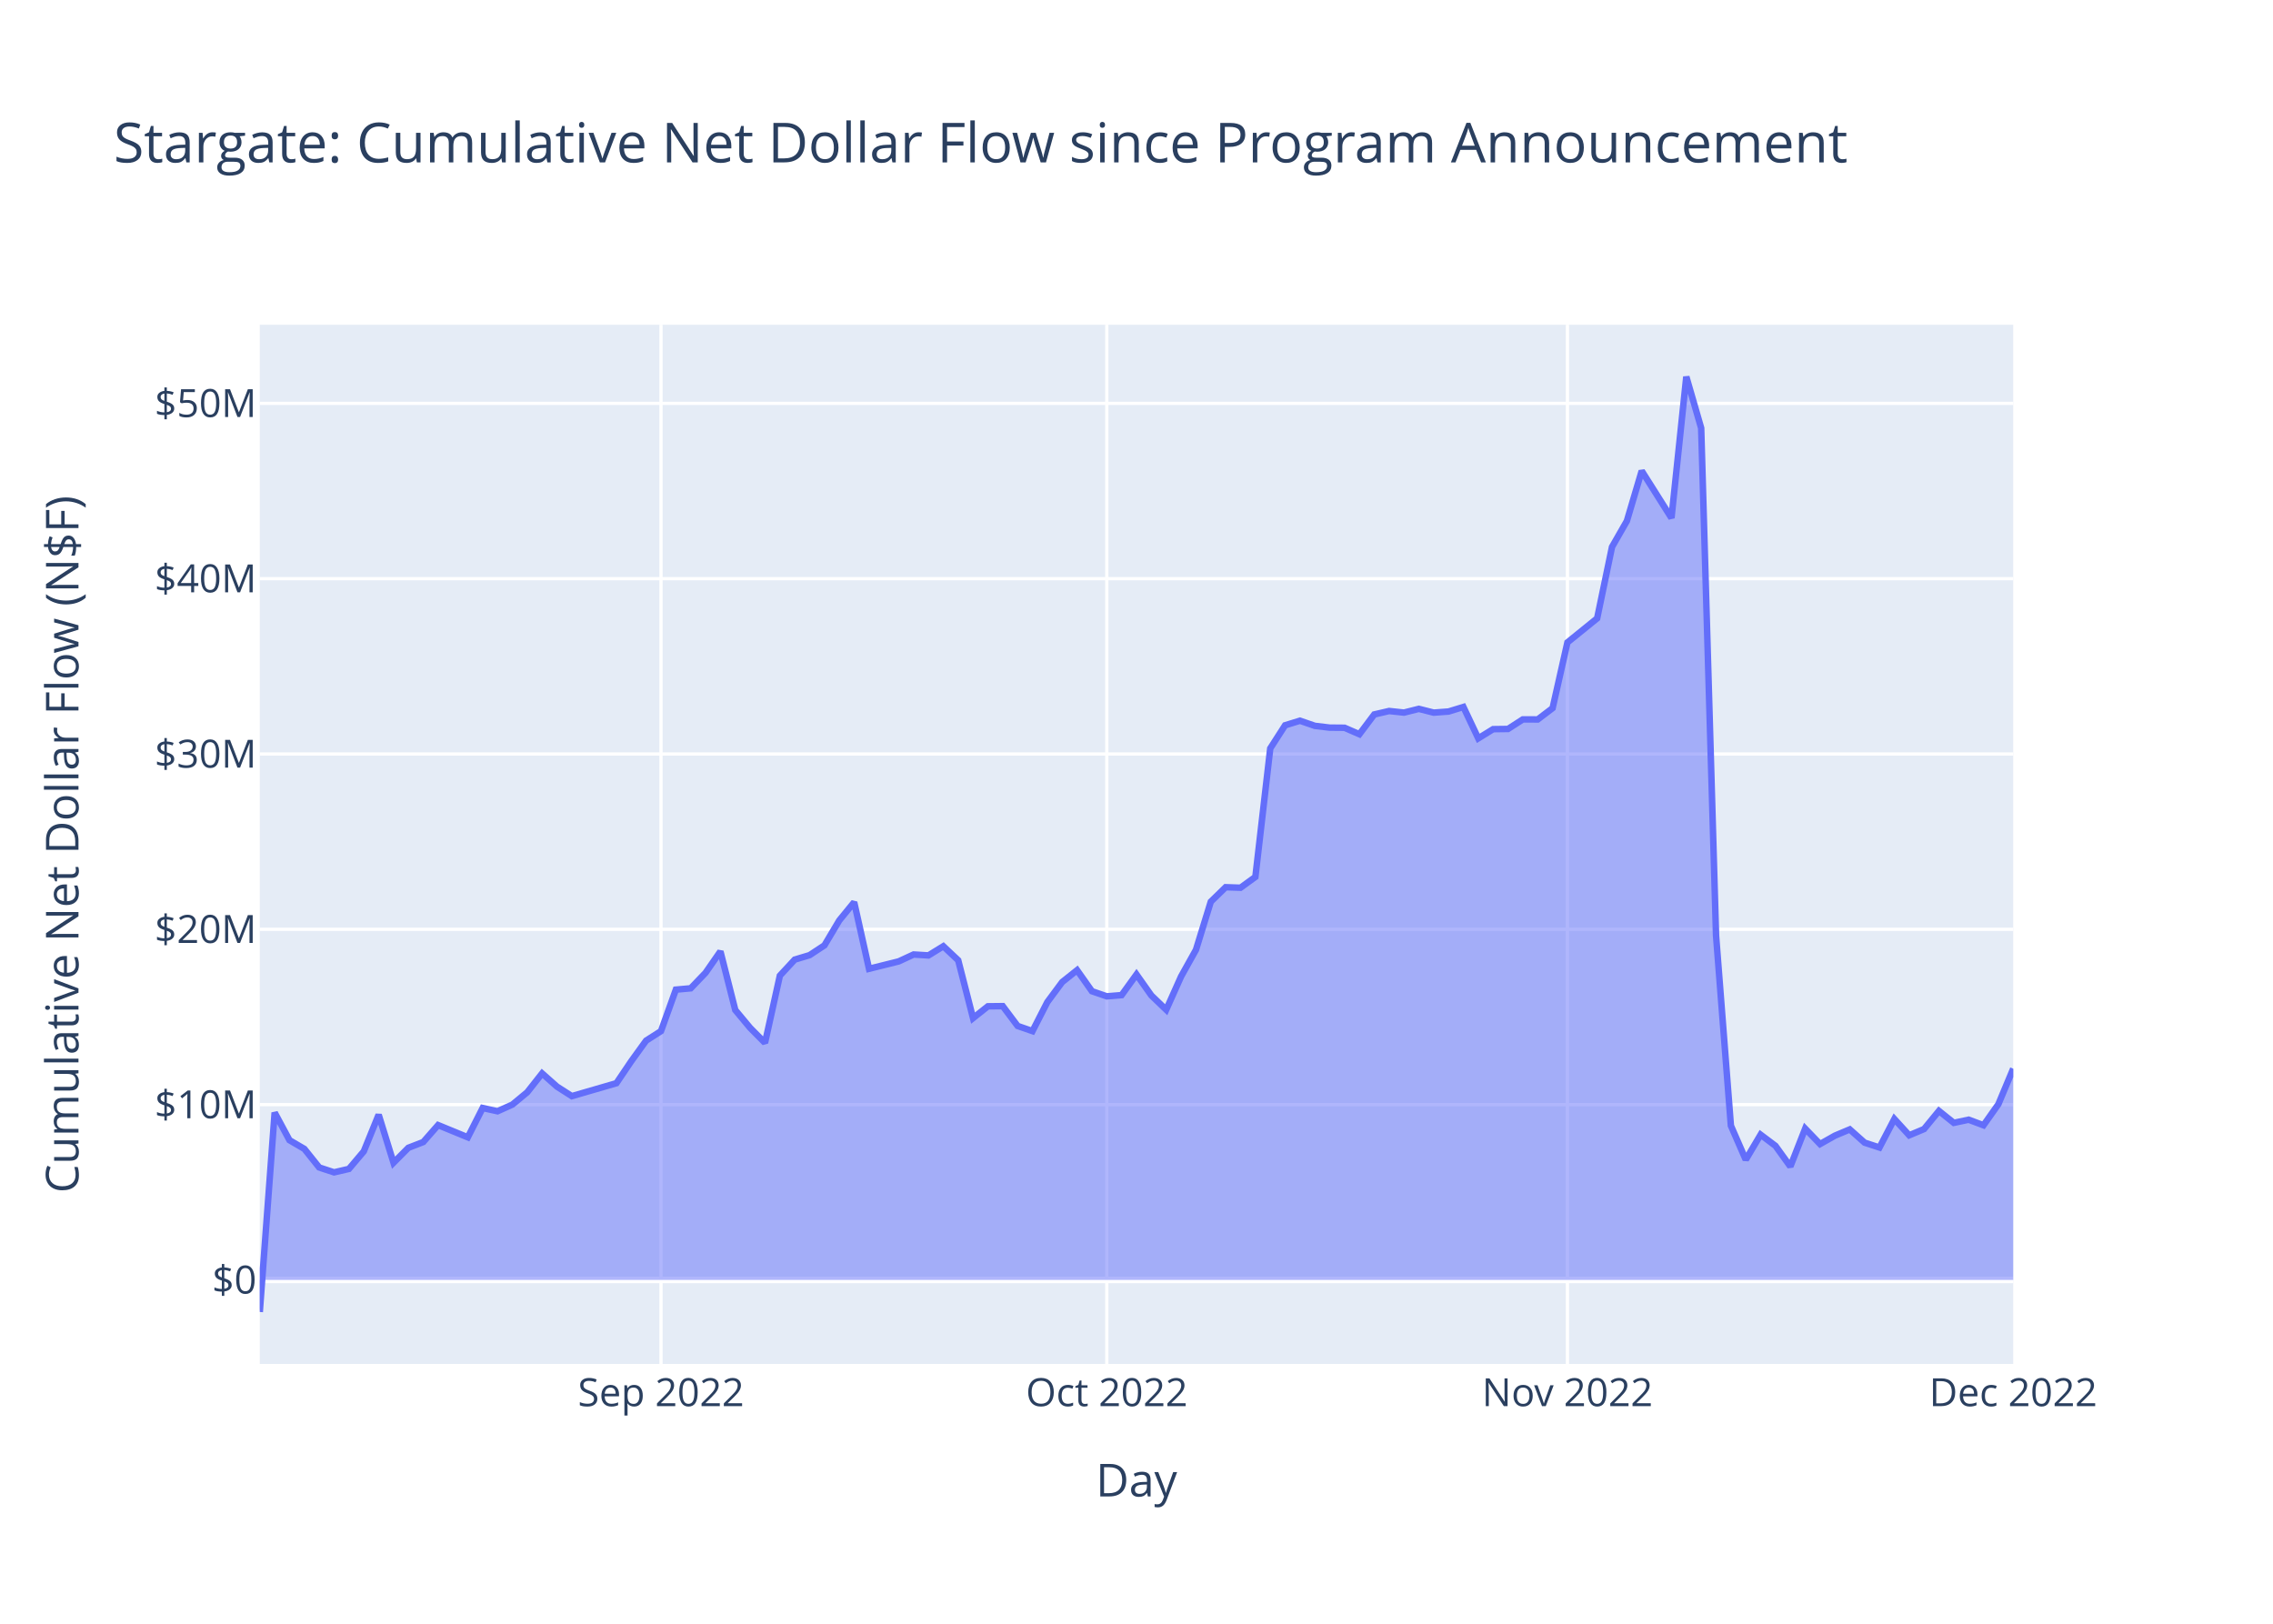
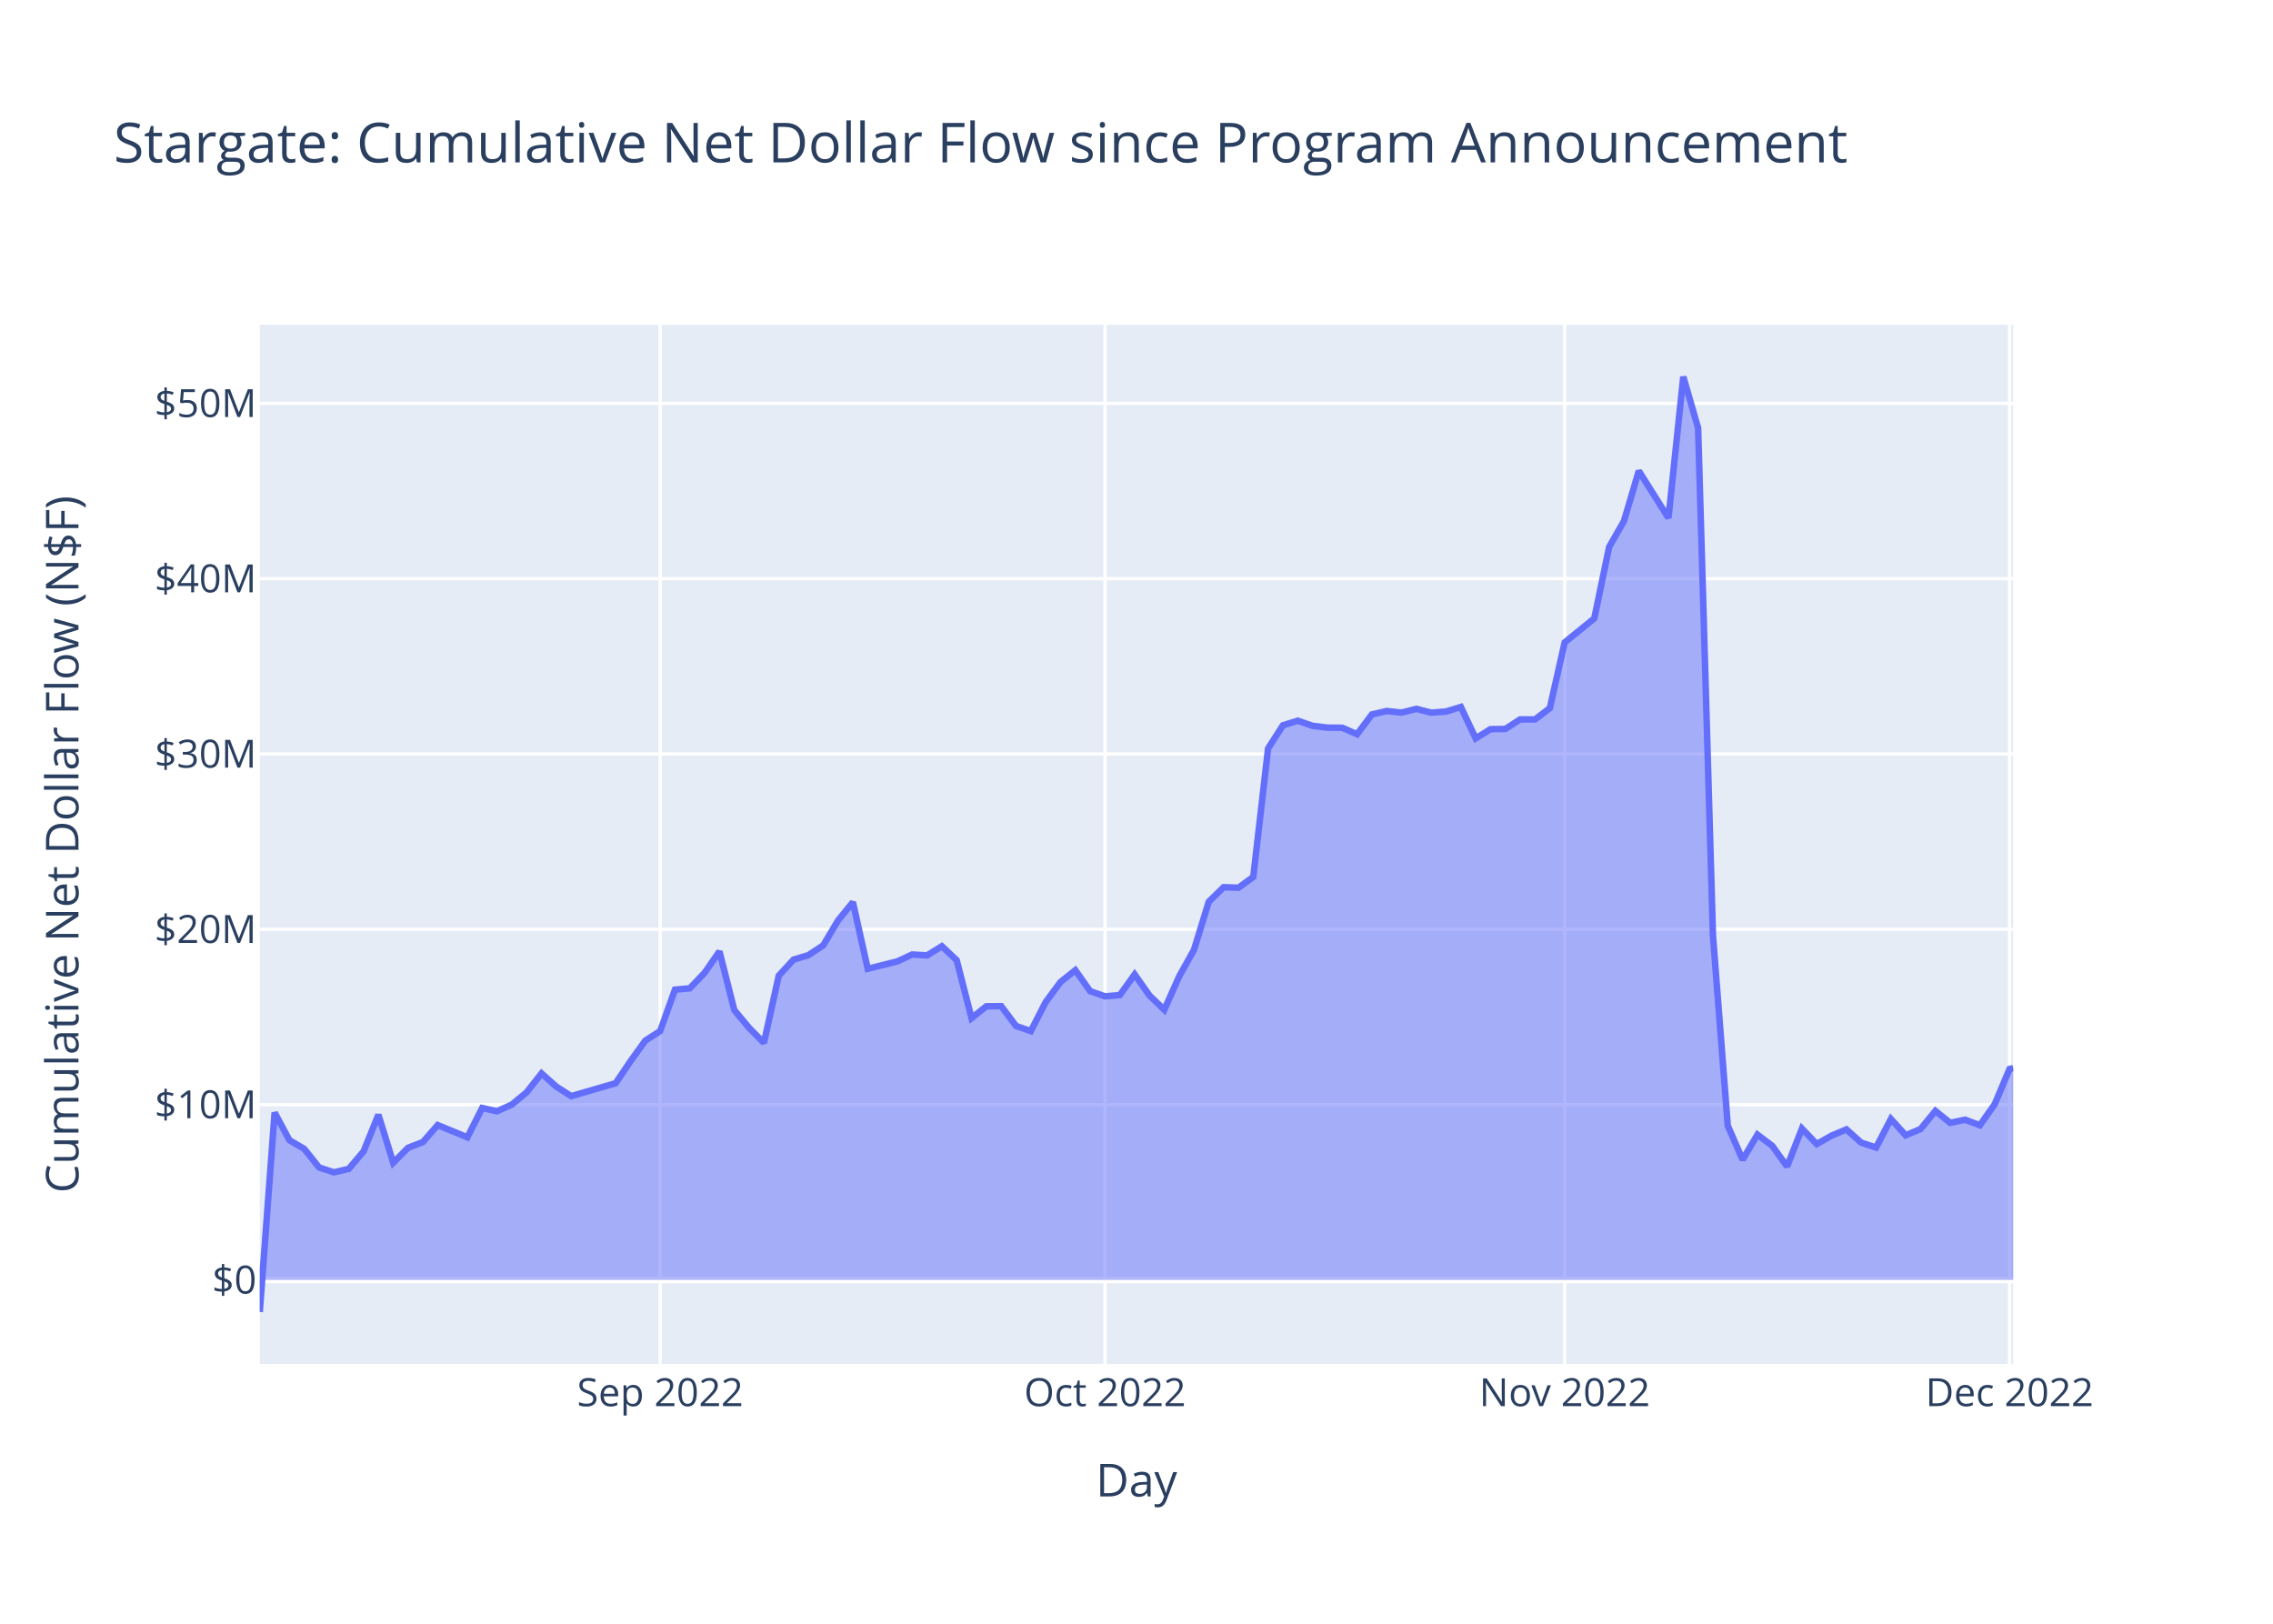
<svg xmlns="http://www.w3.org/2000/svg" class="main-svg" width="700" height="500" style="" viewBox="0 0 700 500">
  <rect x="0" y="0" width="700" height="500" style="fill: rgb(255, 255, 255); fill-opacity: 1;" />
-   <defs id="defs-8bec26">
+   <defs id="defs-874ace">
    <g class="clips">
-       <clipPath id="clip8bec26xyplot" class="plotclip">
+       <clipPath id="clip874acexyplot" class="plotclip">
        <rect width="540" height="320" />
      </clipPath>
-       <clipPath class="axesclip" id="clip8bec26x">
+       <clipPath class="axesclip" id="clip874acex">
        <rect x="80" y="0" width="540" height="500" />
      </clipPath>
-       <clipPath class="axesclip" id="clip8bec26y">
+       <clipPath class="axesclip" id="clip874acey">
        <rect x="0" y="100" width="700" height="320" />
      </clipPath>
-       <clipPath class="axesclip" id="clip8bec26xy">
+       <clipPath class="axesclip" id="clip874acexy">
        <rect x="80" y="100" width="540" height="320" />
      </clipPath>
    </g>
    <g class="gradients" />
    <g class="patterns" />
  </defs>
  <g class="bglayer">
    <rect class="bg" x="80" y="100" width="540" height="320" style="fill: rgb(229, 236, 246); fill-opacity: 1; stroke-width: 0;" />
  </g>
  <g class="layer-below">
    <g class="imagelayer" />
    <g class="shapelayer" />
  </g>
  <g class="cartesianlayer">
    <g class="subplot xy">
      <g class="layer-subplot">
        <g class="shapelayer" />
        <g class="imagelayer" />
      </g>
      <g class="minor-gridlayer">
        <g class="x" />
        <g class="y" />
      </g>
      <g class="gridlayer">
        <g class="x">
-           <path class="xgrid crisp" transform="translate(203.56,0)" d="M0,100v320" style="stroke: rgb(255, 255, 255); stroke-opacity: 1; stroke-width: 1px;" />
-           <path class="xgrid crisp" transform="translate(340.85,0)" d="M0,100v320" style="stroke: rgb(255, 255, 255); stroke-opacity: 1; stroke-width: 1px;" />
-           <path class="xgrid crisp" transform="translate(482.71,0)" d="M0,100v320" style="stroke: rgb(255, 255, 255); stroke-opacity: 1; stroke-width: 1px;" />
+           <path class="xgrid crisp" transform="translate(203.3,0)" d="M0,100v320" style="stroke: rgb(255, 255, 255); stroke-opacity: 1; stroke-width: 1px;" />
+           <path class="xgrid crisp" transform="translate(340.3,0)" d="M0,100v320" style="stroke: rgb(255, 255, 255); stroke-opacity: 1; stroke-width: 1px;" />
+           <path class="xgrid crisp" transform="translate(481.86,0)" d="M0,100v320" style="stroke: rgb(255, 255, 255); stroke-opacity: 1; stroke-width: 1px;" />
+           <path class="xgrid crisp" transform="translate(618.86,0)" d="M0,100v320" style="stroke: rgb(255, 255, 255); stroke-opacity: 1; stroke-width: 1px;" />
        </g>
        <g class="y">
          <path class="ygrid crisp" transform="translate(0,340.15)" d="M80,0h540" style="stroke: rgb(255, 255, 255); stroke-opacity: 1; stroke-width: 1px;" />
          <path class="ygrid crisp" transform="translate(0,286.16)" d="M80,0h540" style="stroke: rgb(255, 255, 255); stroke-opacity: 1; stroke-width: 1px;" />
          <path class="ygrid crisp" transform="translate(0,232.18)" d="M80,0h540" style="stroke: rgb(255, 255, 255); stroke-opacity: 1; stroke-width: 1px;" />
          <path class="ygrid crisp" transform="translate(0,178.19)" d="M80,0h540" style="stroke: rgb(255, 255, 255); stroke-opacity: 1; stroke-width: 1px;" />
          <path class="ygrid crisp" transform="translate(0,124.21)" d="M80,0h540" style="stroke: rgb(255, 255, 255); stroke-opacity: 1; stroke-width: 1px;" />
        </g>
      </g>
      <g class="zerolinelayer">
        <path class="yzl zl crisp" transform="translate(0,394.13)" d="M80,0h540" style="stroke: rgb(255, 255, 255); stroke-opacity: 1; stroke-width: 2px;" />
      </g>
      <path class="xlines-below" />
      <path class="ylines-below" />
      <g class="overlines-below" />
      <g class="xaxislayer-below" />
      <g class="yaxislayer-below" />
      <g class="overaxes-below" />
-       <g class="plot" transform="translate(80,100)" clip-path="url(#clip8bec26xyplot)">
+       <g class="plot" transform="translate(80,100)" clip-path="url(#clip874acexyplot)">
        <g class="scatterlayer mlayer">
-           <g class="trace scatter trace4f0326" style="stroke-miterlimit: 2;">
+           <g class="trace scatter trace259d51" style="stroke-miterlimit: 2;">
            <g class="fills">
              <g>
-                 <path class="js-fill" d="M540,294.13L0,294.13L0,304L4.58,242.6L9.15,251.1L13.73,253.78L18.31,259.5L22.88,261L27.46,259.94L32.03,254.54L36.61,243.26L41.19,258.04L45.76,253.44L50.34,251.67L54.92,246.45L64.07,250.21L68.64,241.19L73.22,242.19L77.8,240.13L82.37,236.34L86.95,230.54L91.53,234.6L96.1,237.53L109.83,233.55L114.41,226.77L118.98,220.44L123.56,217.51L128.14,204.74L132.71,204.33L137.29,199.55L141.86,192.97L146.44,211.02L151.02,216.52L155.59,221.13L160.17,200.43L164.75,195.49L169.32,194.12L173.9,191.1L178.47,183.42L183.05,177.82L187.63,198.32L196.78,196.04L201.36,193.92L205.93,194.2L210.51,191.38L215.09,195.69L219.66,213.51L224.24,209.87L228.81,209.82L233.39,215.92L237.97,217.51L242.54,208.57L247.12,202.4L251.7,198.75L256.27,205.22L260.85,206.8L265.42,206.42L270,200.07L274.58,206.54L279.15,210.93L283.73,200.69L288.31,192.48L292.88,177.66L297.46,173.2L302.03,173.36L306.61,170.03L311.19,130.46L315.76,123.34L320.34,121.93L324.92,123.51L329.49,124.06L334.07,124.1L338.64,126.09L343.22,120L347.8,118.94L352.37,119.43L356.95,118.28L361.53,119.44L366.1,119.1L370.68,117.7L375.25,127.36L379.83,124.53L384.41,124.47L388.98,121.52L393.56,121.54L398.14,118.06L402.71,97.82L411.86,90.41L416.44,68.42L421.02,60.42L425.59,45.01L434.75,59.51L439.32,16L443.9,31.82L448.48,188.07L453.05,246.62L457.63,257.11L462.2,249.4L466.78,252.84L471.36,259.2L475.93,247.53L480.51,252.29L485.09,249.7L489.66,247.78L494.24,251.86L498.81,253.35L503.39,244.57L507.97,249.59L512.54,247.67L517.12,242.09L521.7,245.76L526.27,244.79L530.85,246.5L535.42,240.03L540,229.08" style="fill: rgb(99, 110, 250); fill-opacity: 0.5; stroke-width: 0;" />
+                 <path class="js-fill" d="M540,294.13L0,294.13L0,304L4.57,242.6L9.13,251.1L13.7,253.78L18.27,259.5L22.83,261L27.4,259.94L31.97,254.54L36.53,243.26L41.1,258.04L45.67,253.44L50.23,251.67L54.8,246.45L63.93,250.21L68.5,241.19L73.07,242.19L77.63,240.13L82.2,236.34L86.77,230.54L91.33,234.6L95.9,237.53L109.6,233.55L114.17,226.77L118.73,220.44L123.3,217.51L127.86,204.74L132.43,204.33L137,199.55L141.56,192.97L146.13,211.02L150.7,216.52L155.26,221.13L159.83,200.43L164.4,195.49L168.96,194.12L173.53,191.1L178.1,183.42L182.66,177.82L187.23,198.32L196.36,196.04L200.93,193.92L205.5,194.2L210.06,191.38L214.63,195.69L219.2,213.51L223.76,209.87L228.33,209.82L232.9,215.92L237.46,217.51L242.03,208.57L246.6,202.4L251.16,198.75L255.73,205.22L260.3,206.8L264.86,206.42L269.43,200.07L274,206.54L278.56,210.93L283.13,200.69L287.7,192.48L292.26,177.66L296.83,173.2L301.4,173.36L305.96,170.03L310.53,130.46L315.1,123.34L319.66,121.93L324.23,123.51L328.8,124.06L333.36,124.1L337.93,126.09L342.5,120L347.06,118.94L351.63,119.43L356.19,118.28L360.76,119.44L365.33,119.1L369.89,117.7L374.46,127.36L379.03,124.53L383.59,124.47L388.16,121.52L392.73,121.54L397.29,118.06L401.86,97.82L410.99,90.41L415.56,68.42L420.13,60.42L424.69,45.01L433.83,59.51L438.39,16L442.96,31.82L447.53,188.07L452.09,246.62L456.66,257.11L461.23,249.4L465.79,252.84L470.36,259.2L474.93,247.53L479.49,252.29L484.06,249.7L488.63,247.78L493.19,251.86L497.76,253.35L502.33,244.57L506.89,249.59L511.46,247.67L516.03,242.09L520.59,245.76L525.16,244.79L529.73,246.5L534.29,240.03L538.86,229.18L540,228.89" style="fill: rgb(99, 110, 250); fill-opacity: 0.5; stroke-width: 0;" />
              </g>
            </g>
            <g class="errorbars" />
            <g class="lines">
-               <path class="js-line" d="M0,304L4.58,242.6L9.15,251.1L13.73,253.78L18.31,259.5L22.88,261L27.46,259.94L32.03,254.54L36.61,243.26L41.19,258.04L45.76,253.44L50.34,251.67L54.92,246.45L64.07,250.21L68.64,241.19L73.22,242.19L77.8,240.13L82.37,236.34L86.95,230.54L91.53,234.6L96.1,237.53L109.83,233.55L114.41,226.77L118.98,220.44L123.56,217.51L128.14,204.74L132.71,204.33L137.29,199.55L141.86,192.97L146.44,211.02L151.02,216.52L155.59,221.13L160.17,200.43L164.75,195.49L169.32,194.12L173.9,191.1L178.47,183.42L183.05,177.82L187.63,198.32L196.78,196.04L201.36,193.92L205.93,194.2L210.51,191.38L215.09,195.69L219.66,213.51L224.24,209.87L228.81,209.82L233.39,215.92L237.97,217.51L242.54,208.57L247.12,202.4L251.7,198.75L256.27,205.22L260.85,206.8L265.42,206.42L270,200.07L274.58,206.54L279.15,210.93L283.73,200.69L288.31,192.48L292.88,177.66L297.46,173.2L302.03,173.36L306.61,170.03L311.19,130.46L315.76,123.34L320.34,121.93L324.92,123.51L329.49,124.06L334.07,124.1L338.64,126.09L343.22,120L347.8,118.94L352.37,119.43L356.95,118.28L361.53,119.44L366.1,119.1L370.68,117.7L375.25,127.36L379.83,124.53L384.41,124.47L388.98,121.52L393.56,121.54L398.14,118.06L402.71,97.82L411.86,90.41L416.44,68.42L421.02,60.42L425.59,45.01L434.75,59.51L439.32,16L443.9,31.82L448.48,188.07L453.05,246.62L457.63,257.11L462.2,249.4L466.78,252.84L471.36,259.2L475.93,247.53L480.51,252.29L485.09,249.7L489.66,247.78L494.24,251.86L498.81,253.35L503.39,244.57L507.97,249.59L512.54,247.67L517.12,242.09L521.7,245.76L526.27,244.79L530.85,246.5L535.42,240.03L540,229.08" style="vector-effect: non-scaling-stroke; fill: none; stroke: rgb(99, 110, 250); stroke-opacity: 1; stroke-width: 2px; opacity: 1;" />
+               <path class="js-line" d="M0,304L4.57,242.6L9.13,251.1L13.7,253.78L18.27,259.5L22.83,261L27.4,259.94L31.97,254.54L36.53,243.26L41.1,258.04L45.67,253.44L50.23,251.67L54.8,246.45L63.93,250.21L68.5,241.19L73.07,242.19L77.63,240.13L82.2,236.34L86.77,230.54L91.33,234.6L95.9,237.53L109.6,233.55L114.17,226.77L118.73,220.44L123.3,217.51L127.86,204.74L132.43,204.33L137,199.55L141.56,192.97L146.13,211.02L150.7,216.52L155.26,221.13L159.83,200.43L164.4,195.49L168.96,194.12L173.53,191.1L178.1,183.42L182.66,177.82L187.23,198.32L196.36,196.04L200.93,193.92L205.5,194.2L210.06,191.38L214.63,195.69L219.2,213.51L223.76,209.87L228.33,209.82L232.9,215.92L237.46,217.51L242.03,208.57L246.6,202.4L251.16,198.75L255.73,205.22L260.3,206.8L264.86,206.42L269.43,200.07L274,206.54L278.56,210.93L283.13,200.69L287.7,192.48L292.26,177.66L296.83,173.2L301.4,173.36L305.96,170.03L310.53,130.46L315.1,123.34L319.66,121.93L324.23,123.51L328.8,124.06L333.36,124.1L337.93,126.09L342.5,120L347.06,118.94L351.63,119.43L356.19,118.28L360.76,119.44L365.33,119.1L369.89,117.7L374.46,127.36L379.03,124.53L383.59,124.47L388.16,121.52L392.73,121.54L397.29,118.06L401.86,97.82L410.99,90.41L415.56,68.42L420.13,60.42L424.69,45.01L433.83,59.51L438.39,16L442.96,31.82L447.53,188.07L452.09,246.62L456.66,257.11L461.23,249.4L465.79,252.84L470.36,259.2L474.93,247.53L479.49,252.29L484.06,249.7L488.63,247.78L493.19,251.86L497.76,253.35L502.33,244.57L506.89,249.59L511.46,247.67L516.03,242.09L520.59,245.76L525.16,244.79L529.73,246.5L534.29,240.03L538.86,229.18L540,228.89" style="vector-effect: non-scaling-stroke; fill: none; stroke: rgb(99, 110, 250); stroke-opacity: 1; stroke-width: 2px; opacity: 1;" />
            </g>
            <g class="points" />
            <g class="text" />
          </g>
        </g>
      </g>
      <g class="overplot" />
      <path class="xlines-above crisp" d="M0,0" style="fill: none;" />
      <path class="ylines-above crisp" d="M0,0" style="fill: none;" />
      <g class="overlines-above" />
      <g class="xaxislayer-above">
        <g class="xtick">
-           <text text-anchor="middle" x="0" y="433" transform="translate(203.56,0)" style="font-family: 'Open Sans', verdana, arial, sans-serif; font-size: 12px; fill: rgb(42, 63, 95); fill-opacity: 1; white-space: pre; opacity: 1;">Sep 2022</text>
+           <text text-anchor="middle" x="0" y="433" transform="translate(203.3,0)" style="font-family: 'Open Sans', verdana, arial, sans-serif; font-size: 12px; fill: rgb(42, 63, 95); fill-opacity: 1; white-space: pre; opacity: 1;">Sep 2022</text>
        </g>
        <g class="xtick">
-           <text text-anchor="middle" x="0" y="433" style="font-family: 'Open Sans', verdana, arial, sans-serif; font-size: 12px; fill: rgb(42, 63, 95); fill-opacity: 1; white-space: pre; opacity: 1;" transform="translate(340.85,0)">Oct 2022</text>
+           <text text-anchor="middle" x="0" y="433" style="font-family: 'Open Sans', verdana, arial, sans-serif; font-size: 12px; fill: rgb(42, 63, 95); fill-opacity: 1; white-space: pre; opacity: 1;" transform="translate(340.3,0)">Oct 2022</text>
        </g>
        <g class="xtick">
-           <text text-anchor="middle" x="0" y="433" style="font-family: 'Open Sans', verdana, arial, sans-serif; font-size: 12px; fill: rgb(42, 63, 95); fill-opacity: 1; white-space: pre; opacity: 1;" transform="translate(482.71,0)">Nov 2022</text>
+           <text text-anchor="middle" x="0" y="433" style="font-family: 'Open Sans', verdana, arial, sans-serif; font-size: 12px; fill: rgb(42, 63, 95); fill-opacity: 1; white-space: pre; opacity: 1;" transform="translate(481.86,0)">Nov 2022</text>
        </g>
        <g class="xtick">
-           <text text-anchor="middle" x="0" y="433" style="font-family: 'Open Sans', verdana, arial, sans-serif; font-size: 12px; fill: rgb(42, 63, 95); fill-opacity: 1; white-space: pre; opacity: 1;" transform="translate(620,0)">Dec 2022</text>
+           <text text-anchor="middle" x="0" y="433" style="font-family: 'Open Sans', verdana, arial, sans-serif; font-size: 12px; fill: rgb(42, 63, 95); fill-opacity: 1; white-space: pre; opacity: 1;" transform="translate(618.86,0)">Dec 2022</text>
        </g>
      </g>
      <g class="yaxislayer-above">
        <g class="ytick">
          <text text-anchor="end" x="79" y="4.2" transform="translate(0,394.13)" style="font-family: 'Open Sans', verdana, arial, sans-serif; font-size: 12px; fill: rgb(42, 63, 95); fill-opacity: 1; white-space: pre; opacity: 1;">$0</text>
        </g>
        <g class="ytick">
          <text text-anchor="end" x="79" y="4.2" style="font-family: 'Open Sans', verdana, arial, sans-serif; font-size: 12px; fill: rgb(42, 63, 95); fill-opacity: 1; white-space: pre; opacity: 1;" transform="translate(0,340.15)">$10M</text>
        </g>
        <g class="ytick">
          <text text-anchor="end" x="79" y="4.2" style="font-family: 'Open Sans', verdana, arial, sans-serif; font-size: 12px; fill: rgb(42, 63, 95); fill-opacity: 1; white-space: pre; opacity: 1;" transform="translate(0,286.16)">$20M</text>
        </g>
        <g class="ytick">
          <text text-anchor="end" x="79" y="4.2" style="font-family: 'Open Sans', verdana, arial, sans-serif; font-size: 12px; fill: rgb(42, 63, 95); fill-opacity: 1; white-space: pre; opacity: 1;" transform="translate(0,232.18)">$30M</text>
        </g>
        <g class="ytick">
          <text text-anchor="end" x="79" y="4.2" style="font-family: 'Open Sans', verdana, arial, sans-serif; font-size: 12px; fill: rgb(42, 63, 95); fill-opacity: 1; white-space: pre; opacity: 1;" transform="translate(0,178.19)">$40M</text>
        </g>
        <g class="ytick">
          <text text-anchor="end" x="79" y="4.2" style="font-family: 'Open Sans', verdana, arial, sans-serif; font-size: 12px; fill: rgb(42, 63, 95); fill-opacity: 1; white-space: pre; opacity: 1;" transform="translate(0,124.21)">$50M</text>
        </g>
      </g>
      <g class="overaxes-above" />
    </g>
  </g>
  <g class="polarlayer" />
  <g class="smithlayer" />
  <g class="ternarylayer" />
  <g class="geolayer" />
  <g class="funnelarealayer" />
  <g class="pielayer" />
  <g class="iciclelayer" />
  <g class="treemaplayer" />
  <g class="sunburstlayer" />
  <g class="glimages" />
-   <defs id="topdefs-8bec26">
+   <defs id="topdefs-874ace">
    <g class="clips" />
  </defs>
  <g class="layer-above">
    <g class="imagelayer" />
    <g class="shapelayer" />
  </g>
  <g class="infolayer">
    <g class="g-gtitle">
      <text class="gtitle" x="35" y="50" text-anchor="start" dy="0em" style="font-family: 'Open Sans', verdana, arial, sans-serif; font-size: 17px; fill: rgb(42, 63, 95); opacity: 1; font-weight: normal; white-space: pre;">Stargate: Cumulative Net Dollar Flow since Program Announcement</text>
    </g>
    <g class="g-xtitle">
      <text class="xtitle" x="350" y="460.8" text-anchor="middle" style="font-family: 'Open Sans', verdana, arial, sans-serif; font-size: 14px; fill: rgb(42, 63, 95); opacity: 1; font-weight: normal; white-space: pre;">Day</text>
    </g>
    <g class="g-ytitle">
      <text class="ytitle" transform="rotate(-90,24.16875,260)" x="24.169" y="260" text-anchor="middle" style="font-family: 'Open Sans', verdana, arial, sans-serif; font-size: 14px; fill: rgb(42, 63, 95); opacity: 1; font-weight: normal; white-space: pre;">Cumulative Net Dollar Flow (N$F)</text>
    </g>
  </g>
</svg>
